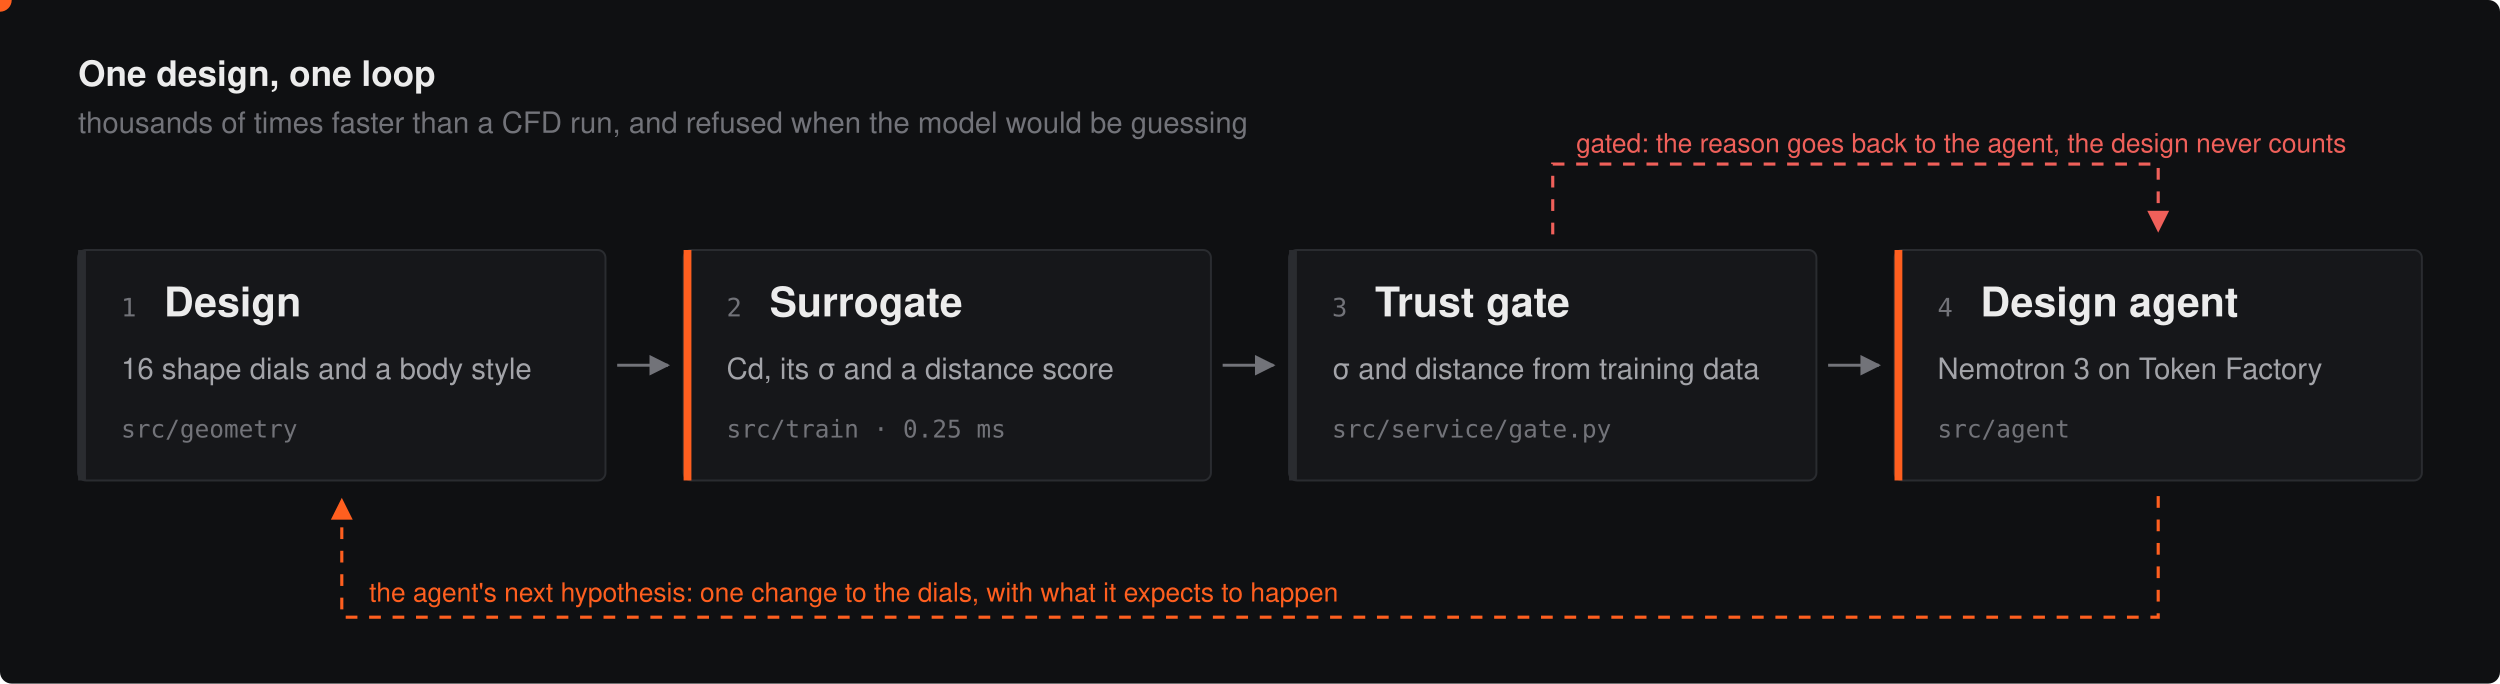
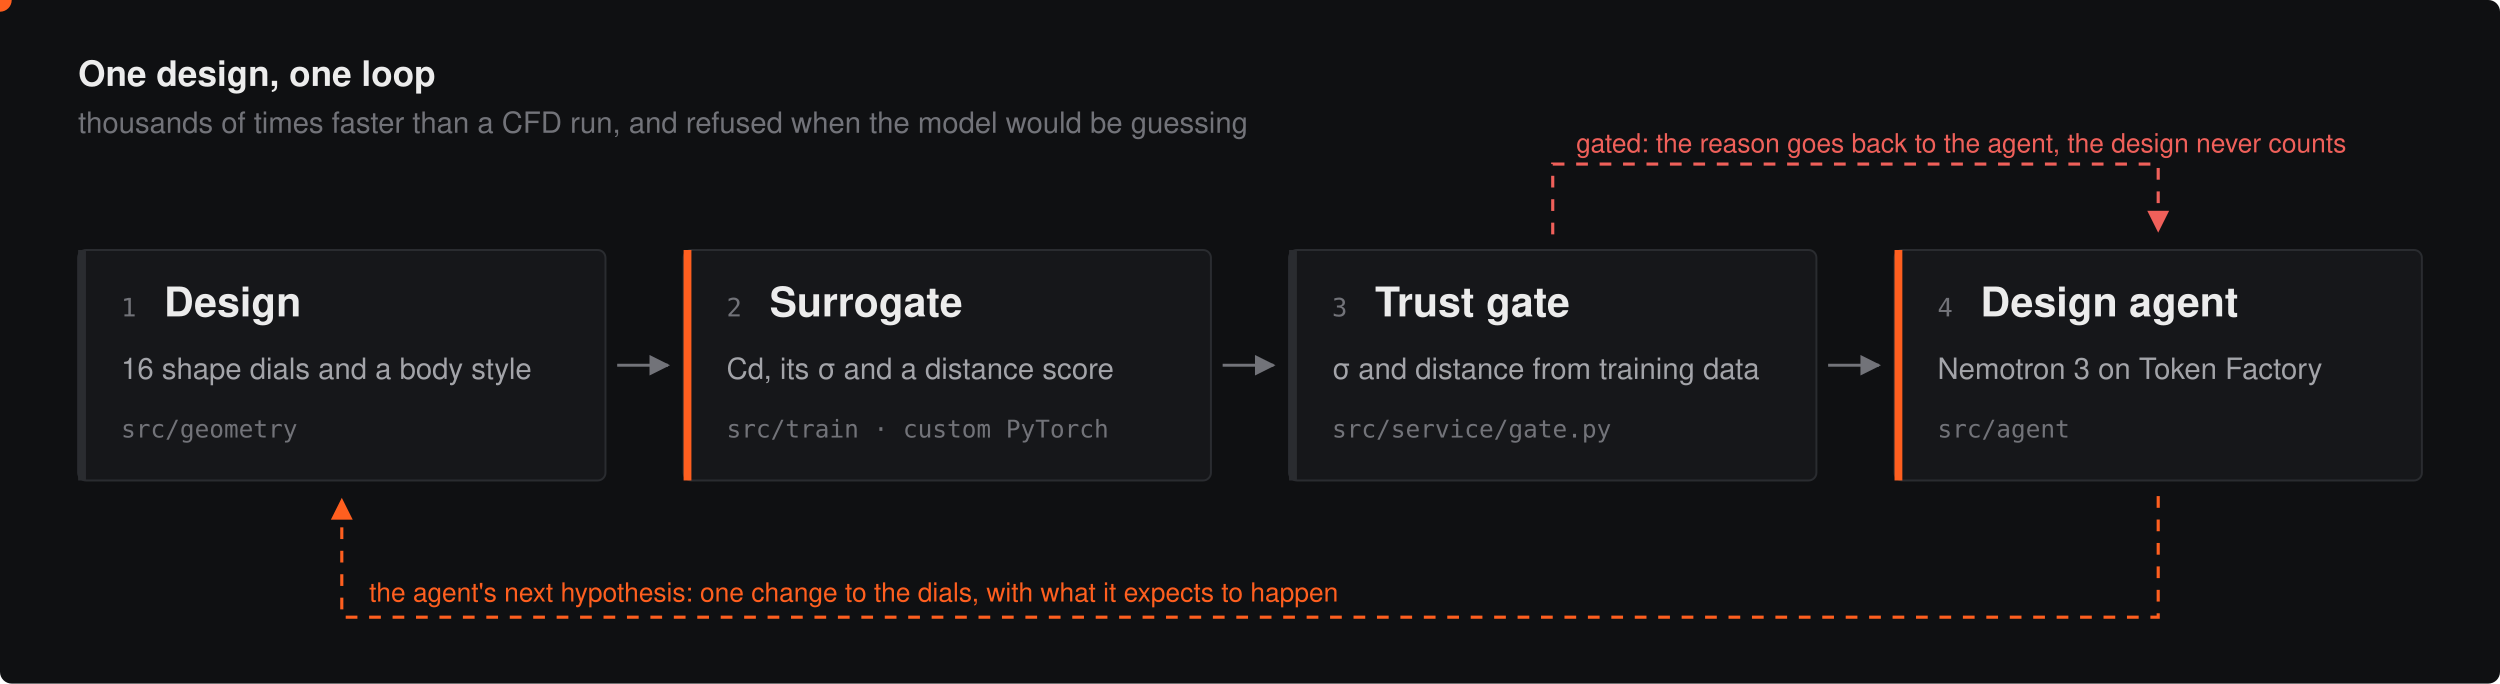
<svg xmlns="http://www.w3.org/2000/svg" viewBox="0 0 1280 350" width="1280" height="350" role="img" aria-label="Pipeline: design dials to surrogate to trust gate to Nemotron agent, which proposes the next design">
  <defs>
    <marker id="a" viewBox="0 0 10 10" refX="9" refY="5" markerWidth="7" markerHeight="7" orient="auto">
      <path d="M0 0 L10 5 L0 10 Z" fill="#727379" />
    </marker>
    <marker id="r" viewBox="0 0 10 10" refX="9" refY="5" markerWidth="7" markerHeight="7" orient="auto">
      <path d="M0 0 L10 5 L0 10 Z" fill="#f0605a" />
    </marker>
    <marker id="o" viewBox="0 0 10 10" refX="9" refY="5" markerWidth="7" markerHeight="7" orient="auto">
      <path d="M0 0 L10 5 L0 10 Z" fill="#ff5f1f" />
    </marker>
  </defs>
  <style>
    .dash { stroke-dasharray: 6 6; animation: march 1s linear infinite; }
    @keyframes march { to { stroke-dashoffset: -12; } }
    @media (prefers-reduced-motion: reduce) { * { animation: none !important; } }
  </style>
  <rect width="1280" height="350" rx="6" fill="#0f1012" />
  <g font-family="'IBM Plex Sans','Segoe UI',Helvetica,Arial,sans-serif">
    <text x="40" y="44" fill="#ececec" font-size="18" font-weight="600">One design, one loop</text>
    <text x="40" y="68" fill="#727379" font-size="15">thousands of times faster than a CFD run, and refused when the model would be guessing</text>
    <g transform="translate(40 128)">
      <rect width="270" height="118" rx="4" fill="#16171a" stroke="#2a2c30" />
      <rect width="4" height="118" fill="#2a2c30" />
      <text x="22" y="34" fill="#727379" font-family="'IBM Plex Mono',ui-monospace,SFMono-Regular,Consolas,monospace" font-size="13">1</text>
      <text x="44" y="34" fill="#ececec" font-size="21" font-weight="600">Design</text>
      <text x="22" y="66" fill="#a3a4a9" font-size="15">16 shape dials and a body style</text>
      <text x="22" y="96" fill="#727379" font-family="'IBM Plex Mono',ui-monospace,SFMono-Regular,Consolas,monospace" font-size="12.5">src/geometry</text>
    </g>
    <g transform="translate(350 128)">
      <rect width="270" height="118" rx="4" fill="#16171a" stroke="#2a2c30" />
      <rect width="4" height="118" fill="#ff5f1f" />
      <text x="22" y="34" fill="#727379" font-family="'IBM Plex Mono',ui-monospace,SFMono-Regular,Consolas,monospace" font-size="13">2</text>
      <text x="44" y="34" fill="#ececec" font-size="21" font-weight="600">Surrogate</text>
      <text x="22" y="66" fill="#a3a4a9" font-size="15">Cd, its σ and a distance score</text>
-       <text x="22" y="96" fill="#727379" font-family="'IBM Plex Mono',ui-monospace,SFMono-Regular,Consolas,monospace" font-size="12.5">src/train · 0.25 ms</text>
+       <text x="22" y="96" fill="#727379" font-family="'IBM Plex Mono',ui-monospace,SFMono-Regular,Consolas,monospace" font-size="12.5">src/train · custom PyTorch</text>
    </g>
    <g transform="translate(660 128)">
      <rect width="270" height="118" rx="4" fill="#16171a" stroke="#2a2c30" />
      <rect width="4" height="118" fill="#2a2c30" />
      <text x="22" y="34" fill="#727379" font-family="'IBM Plex Mono',ui-monospace,SFMono-Regular,Consolas,monospace" font-size="13">3</text>
      <text x="44" y="34" fill="#ececec" font-size="21" font-weight="600">Trust gate</text>
      <text x="22" y="66" fill="#a3a4a9" font-size="15">σ and distance from training data</text>
      <text x="22" y="96" fill="#727379" font-family="'IBM Plex Mono',ui-monospace,SFMono-Regular,Consolas,monospace" font-size="12.5">src/service/gate.py</text>
    </g>
    <g transform="translate(970 128)">
      <rect width="270" height="118" rx="4" fill="#16171a" stroke="#2a2c30" />
      <rect width="4" height="118" fill="#ff5f1f" />
      <text x="22" y="34" fill="#727379" font-family="'IBM Plex Mono',ui-monospace,SFMono-Regular,Consolas,monospace" font-size="13">4</text>
      <text x="44" y="34" fill="#ececec" font-size="21" font-weight="600">Design agent</text>
      <text x="22" y="66" fill="#a3a4a9" font-size="15">Nemotron 3 on Token Factory</text>
      <text x="22" y="96" fill="#727379" font-family="'IBM Plex Mono',ui-monospace,SFMono-Regular,Consolas,monospace" font-size="12.5">src/agent</text>
    </g>
    <path d="M316 187.0 H342" stroke="#727379" stroke-width="1.5" marker-end="url(#a)" />
    <path d="M626 187.0 H652" stroke="#727379" stroke-width="1.5" marker-end="url(#a)" />
    <path d="M936 187.0 H962" stroke="#727379" stroke-width="1.5" marker-end="url(#a)" />
    <path class="dash" d="M795.0 120 V84 H1105.0 V118" fill="none" stroke="#f0605a" stroke-width="1.6" marker-end="url(#r)" />
    <text x="807.0" y="78" fill="#f0605a" font-size="13.5">gated: the reason goes back to the agent, the design never counts</text>
    <path class="dash" d="M1105.0 254 V316 H175.0 V256" fill="none" stroke="#ff5f1f" stroke-width="1.6" marker-end="url(#o)" />
    <text x="189.0" y="308" fill="#ff5f1f" font-size="13.5">the agent's next hypothesis: one change to the dials, with what it expects to happen</text>
    <circle r="6" fill="#ff5f1f">
      <animateMotion dur="5s" repeatCount="indefinite" path="M175.0 187.0 H1105.0 V316 H175.0 V187.0" />
    </circle>
  </g>
</svg>
